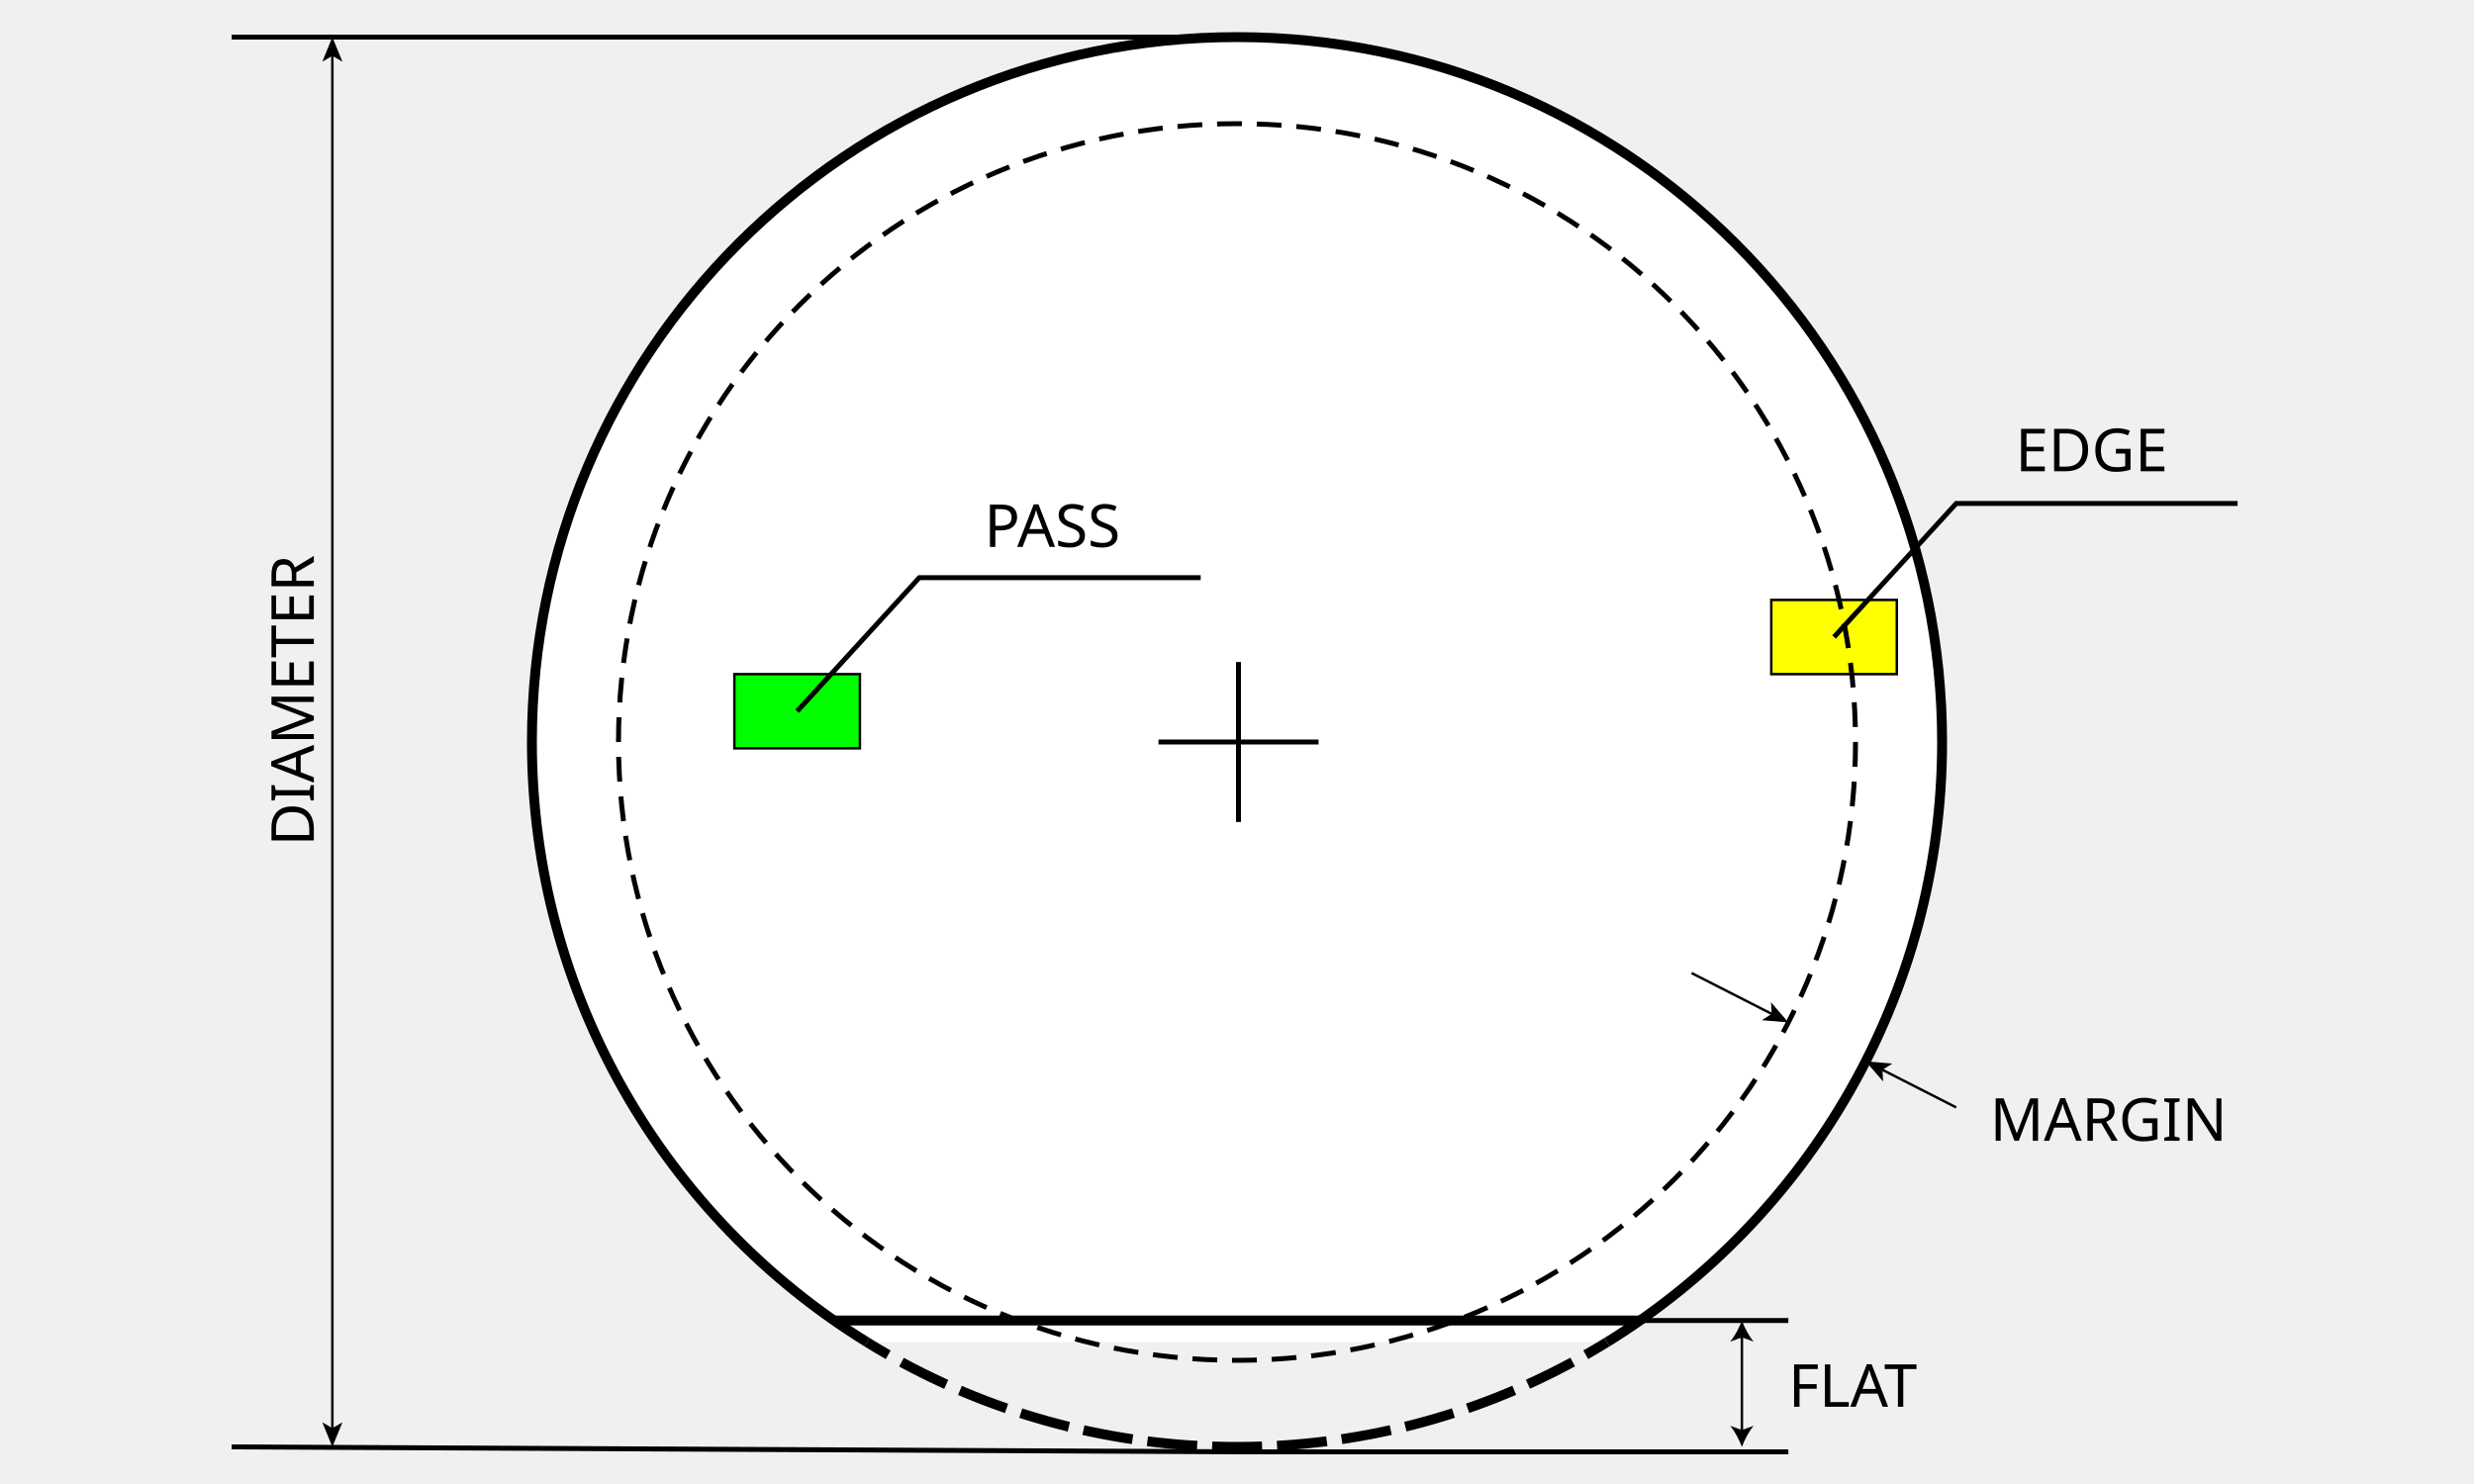
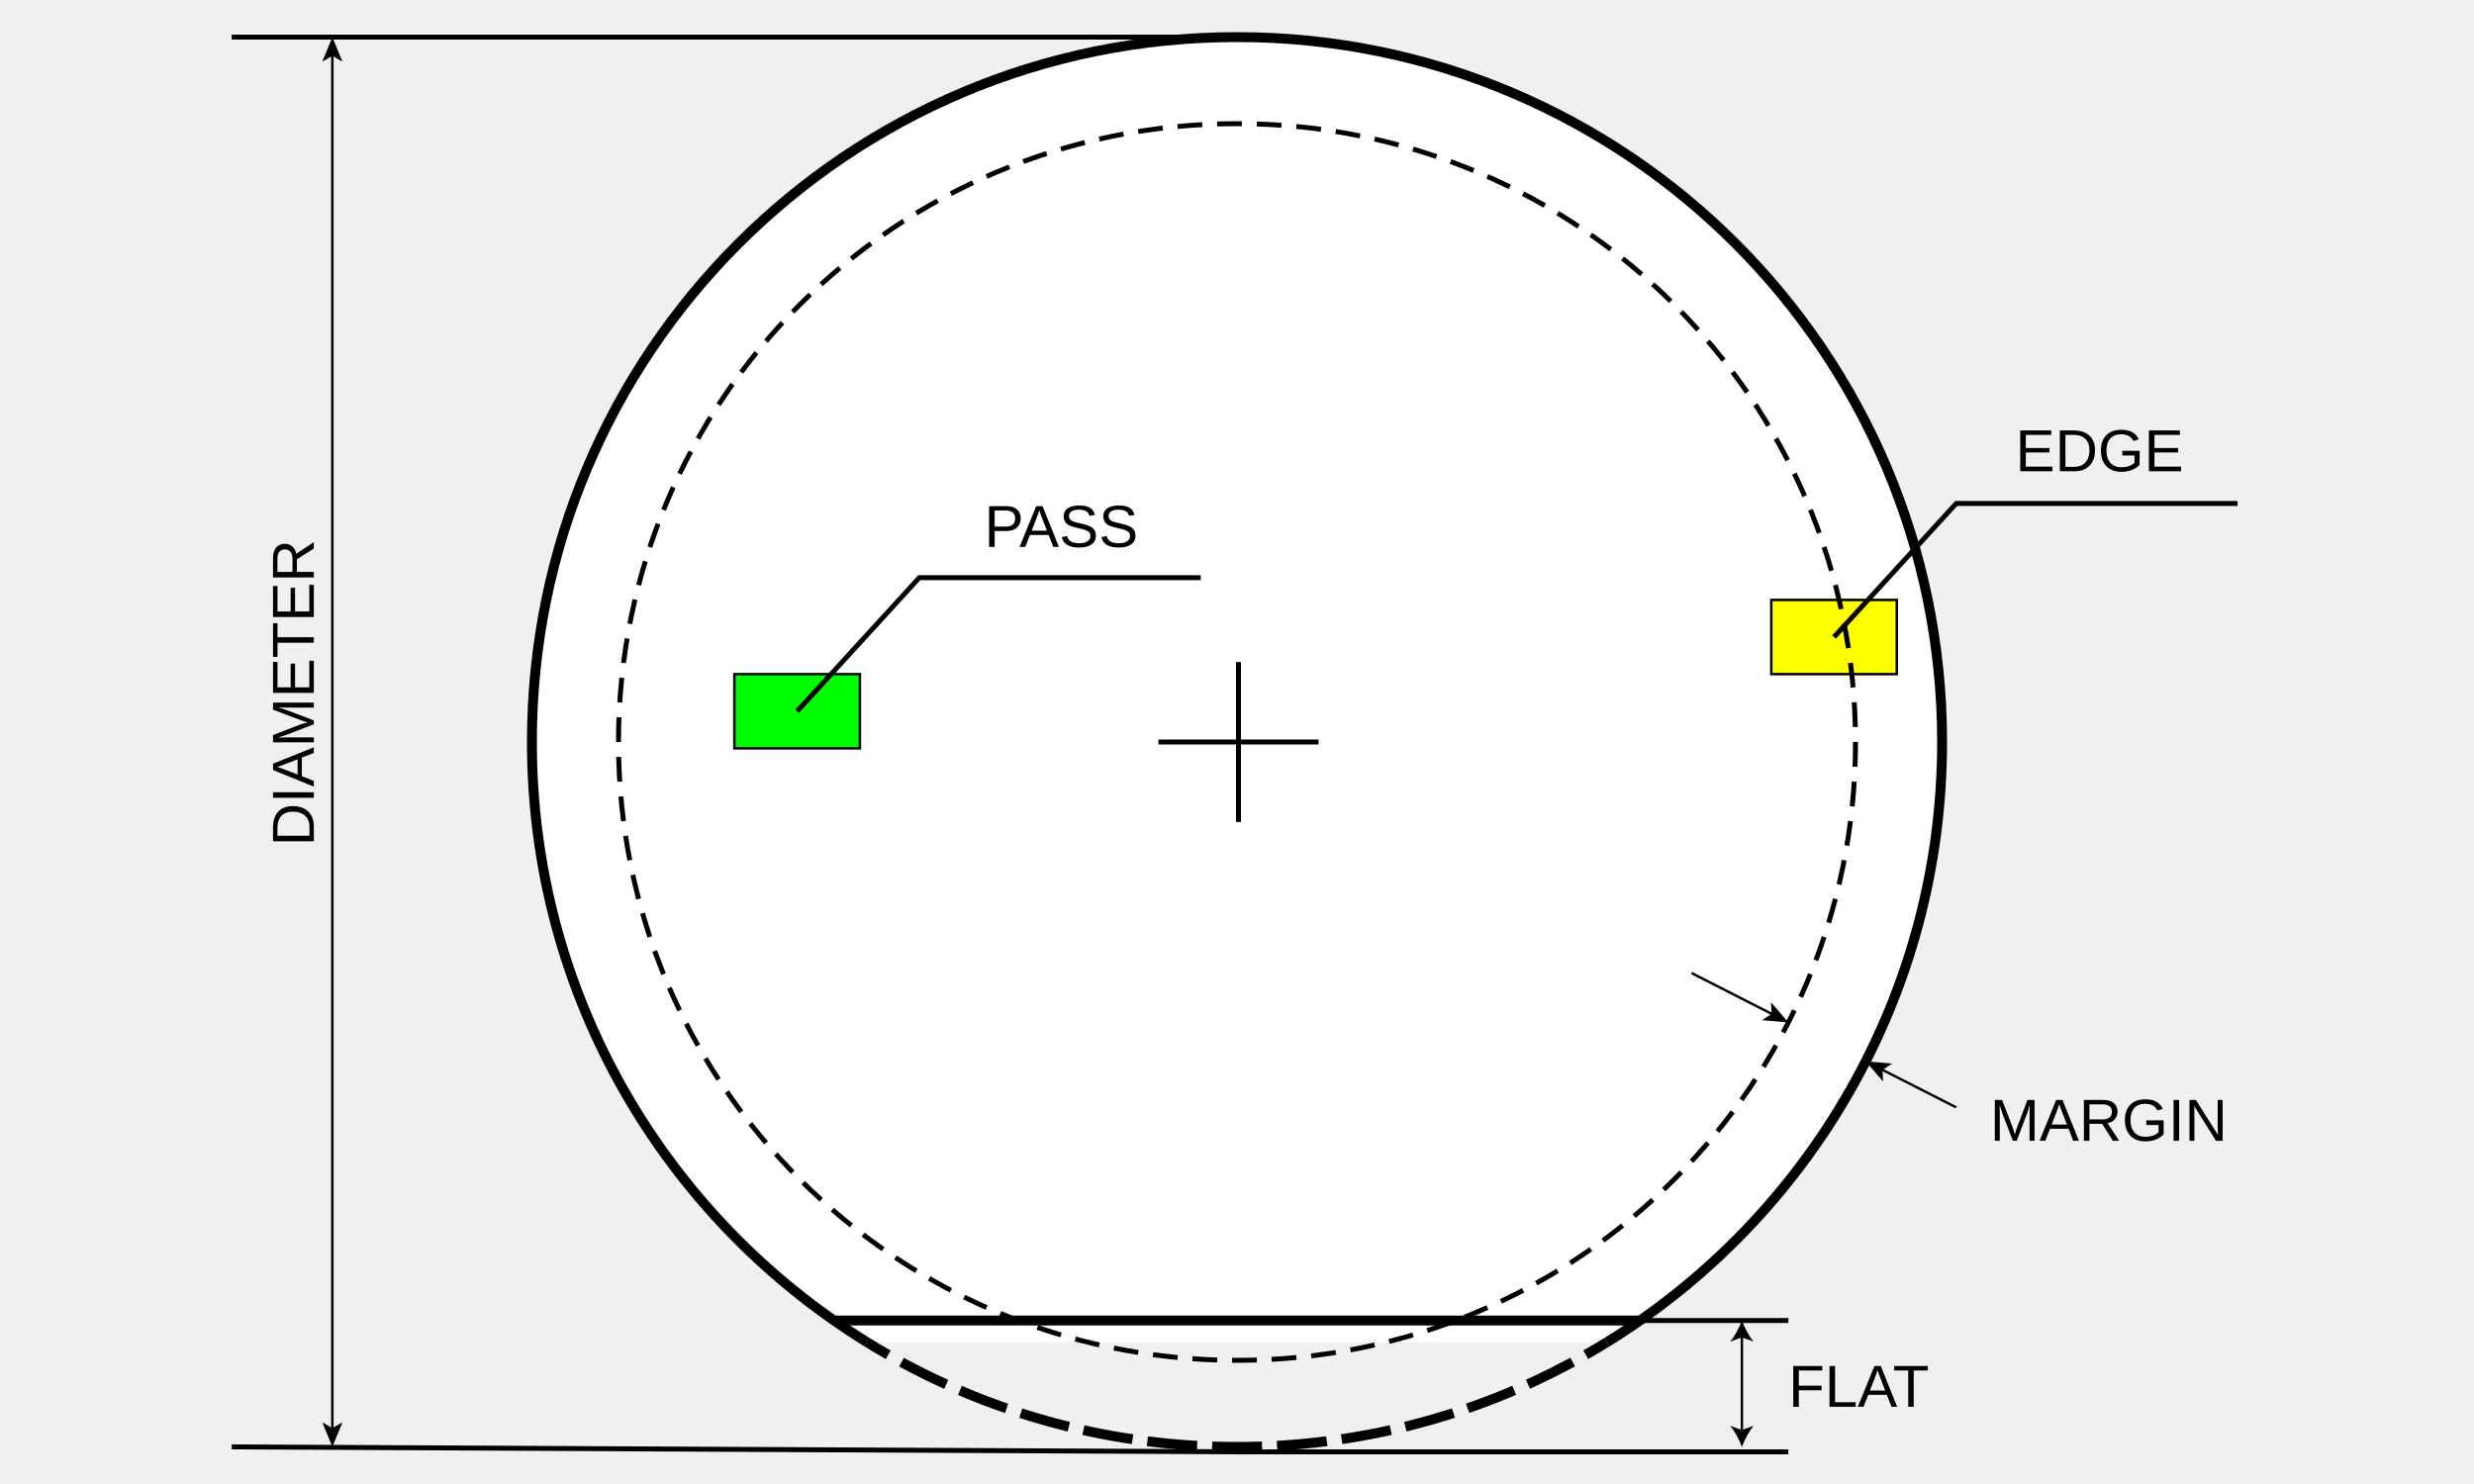
<svg xmlns="http://www.w3.org/2000/svg" version="1.1" id="wafermap" x="0px" y="0px" viewBox="0 0 500 300" style="enable-background:new 0 0 500 300;" xml:space="preserve">
  <style type="text/css">
	.st0{fill:#FFFFFF;stroke:#000000;stroke-width:2;stroke-miterlimit:10;}
	.st1{fill:#FFFF00;stroke:#000000;stroke-width:0.5;stroke-miterlimit:10;}
	.st2{fill:none;stroke:#000000;stroke-miterlimit:10;stroke-dasharray:5.009,3.006;}
	.st3{fill:#00FF00;stroke:#000000;stroke-width:0.5;stroke-miterlimit:10;}
	.st4{fill:none;stroke:#000000;stroke-width:2;stroke-miterlimit:10;}
	.st5{fill:none;stroke:#000000;stroke-width:2;stroke-miterlimit:10;stroke-dasharray:10.098,3.029;}
	.st6{fill:none;stroke:#000000;stroke-miterlimit:10;}
	.st7{fill:#FFFFFF;stroke:#000000;stroke-miterlimit:10;}
	.st8{fill:#FFFFFF;}
	.st9{fill:none;stroke:#000000;stroke-width:0.5;stroke-miterlimit:10;}
- 	.st10{font-family:'ArialMT';}
+ 	.st10{font-family:'Arial';}
	.st11{font-size:12px;}
</style>
  <path class="st0" d="M175.23,271.33c-40.64-25.1-67.73-70.05-67.73-121.33C107.5,71.3,171.3,7.5,250,7.5S392.5,71.3,392.5,150  c0,51.27-27.08,96.22-67.71,121.32" />
  <rect x="357.98" y="121.28" class="st1" width="25.37" height="15" />
  <g>
    <circle class="st2" cx="250" cy="150" r="125" />
  </g>
  <rect x="148.42" y="136.28" class="st3" width="25.37" height="15" />
  <g>
    <g>
      <path class="st4" d="M324.78,271.32c-1.42,0.87-2.85,1.73-4.3,2.55" />
      <path class="st5" d="M317.84,275.34c-20.17,10.94-43.29,17.16-67.85,17.16c-25.09,0-48.67-6.49-69.15-17.87" />
      <path class="st4" d="M179.51,273.88c-1.45-0.83-2.88-1.68-4.3-2.55" />
    </g>
  </g>
  <line class="st4" x1="168.39" y1="266.95" x2="331.7" y2="266.95" />
  <line class="st6" x1="234.13" y1="150" x2="266.48" y2="150" />
  <line class="st6" x1="250.3" y1="166.17" x2="250.3" y2="133.83" />
  <line class="st7" x1="250" y1="7.5" x2="46.83" y2="7.5" />
  <polyline class="st7" points="46.83,292.5 249.99,293.5 361.43,293.5 " />
  <g>
    <line class="st8" x1="67.17" y1="7.5" x2="67.17" y2="292.5" />
    <g>
      <line class="st9" x1="67.17" y1="11.03" x2="67.17" y2="288.97" />
      <g>
        <polygon points="67.17,7.5 65.14,12.47 67.17,11.29 69.21,12.47    " />
      </g>
      <g>
        <polygon points="67.17,292.5 65.14,287.53 67.17,288.71 69.21,287.53    " />
      </g>
    </g>
  </g>
  <text transform="matrix(6.123234e-17 -1 1 6.123234e-17 63.4284 171.0529)" class="st10 st11">DIAMETER</text>
  <line class="st6" x1="330.83" y1="266.95" x2="361.43" y2="266.95" />
  <g>
    <line class="st8" x1="352.04" y1="266.95" x2="352.04" y2="292.5" />
    <g>
      <line class="st9" x1="352.04" y1="269.96" x2="352.04" y2="289.48" />
      <g>
        <path d="M352.04,266.95c-0.53,1.42-1.43,3.18-2.38,4.27l2.38-0.86l2.38,0.86C353.47,270.13,352.57,268.37,352.04,266.95z" />
      </g>
      <g>
        <path d="M352.04,292.5c-0.53-1.42-1.43-3.18-2.38-4.27l2.38,0.86l2.38-0.86C353.47,289.32,352.57,291.08,352.04,292.5z" />
      </g>
    </g>
  </g>
  <text transform="matrix(1 0 0 1 361.4344 284.391)" class="st10 st11">FLAT</text>
  <g>
    <line x1="361.43" y1="206.69" x2="341.88" y2="196.71" />
    <g>
      <line class="st9" x1="358.29" y1="205.08" x2="341.88" y2="196.71" />
      <g>
        <polygon points="361.43,206.69 357.93,202.62 358.05,204.96 356.08,206.24    " />
      </g>
    </g>
  </g>
  <g>
    <line x1="377.07" y1="214.56" x2="395.35" y2="223.87" />
    <g>
      <line class="st9" x1="380.22" y1="216.16" x2="395.35" y2="223.87" />
      <g>
        <polygon points="377.07,214.56 380.58,218.63 380.45,216.28 382.43,215.01    " />
      </g>
    </g>
  </g>
  <text transform="matrix(1 0 0 1 402.1735 230.6084)" class="st10 st11">MARGIN</text>
  <polyline class="st6" points="370.66,128.78 395.35,101.78 452.22,101.78 " />
  <polyline class="st6" points="161.11,143.78 185.79,116.78 242.66,116.78 " />
  <text transform="matrix(1 0 0 1 198.913 110.5652)" class="st10 st11">PASS</text>
  <text transform="matrix(1 0 0 1 407.3093 95.2611)" class="st10 st11">EDGE</text>
</svg>
